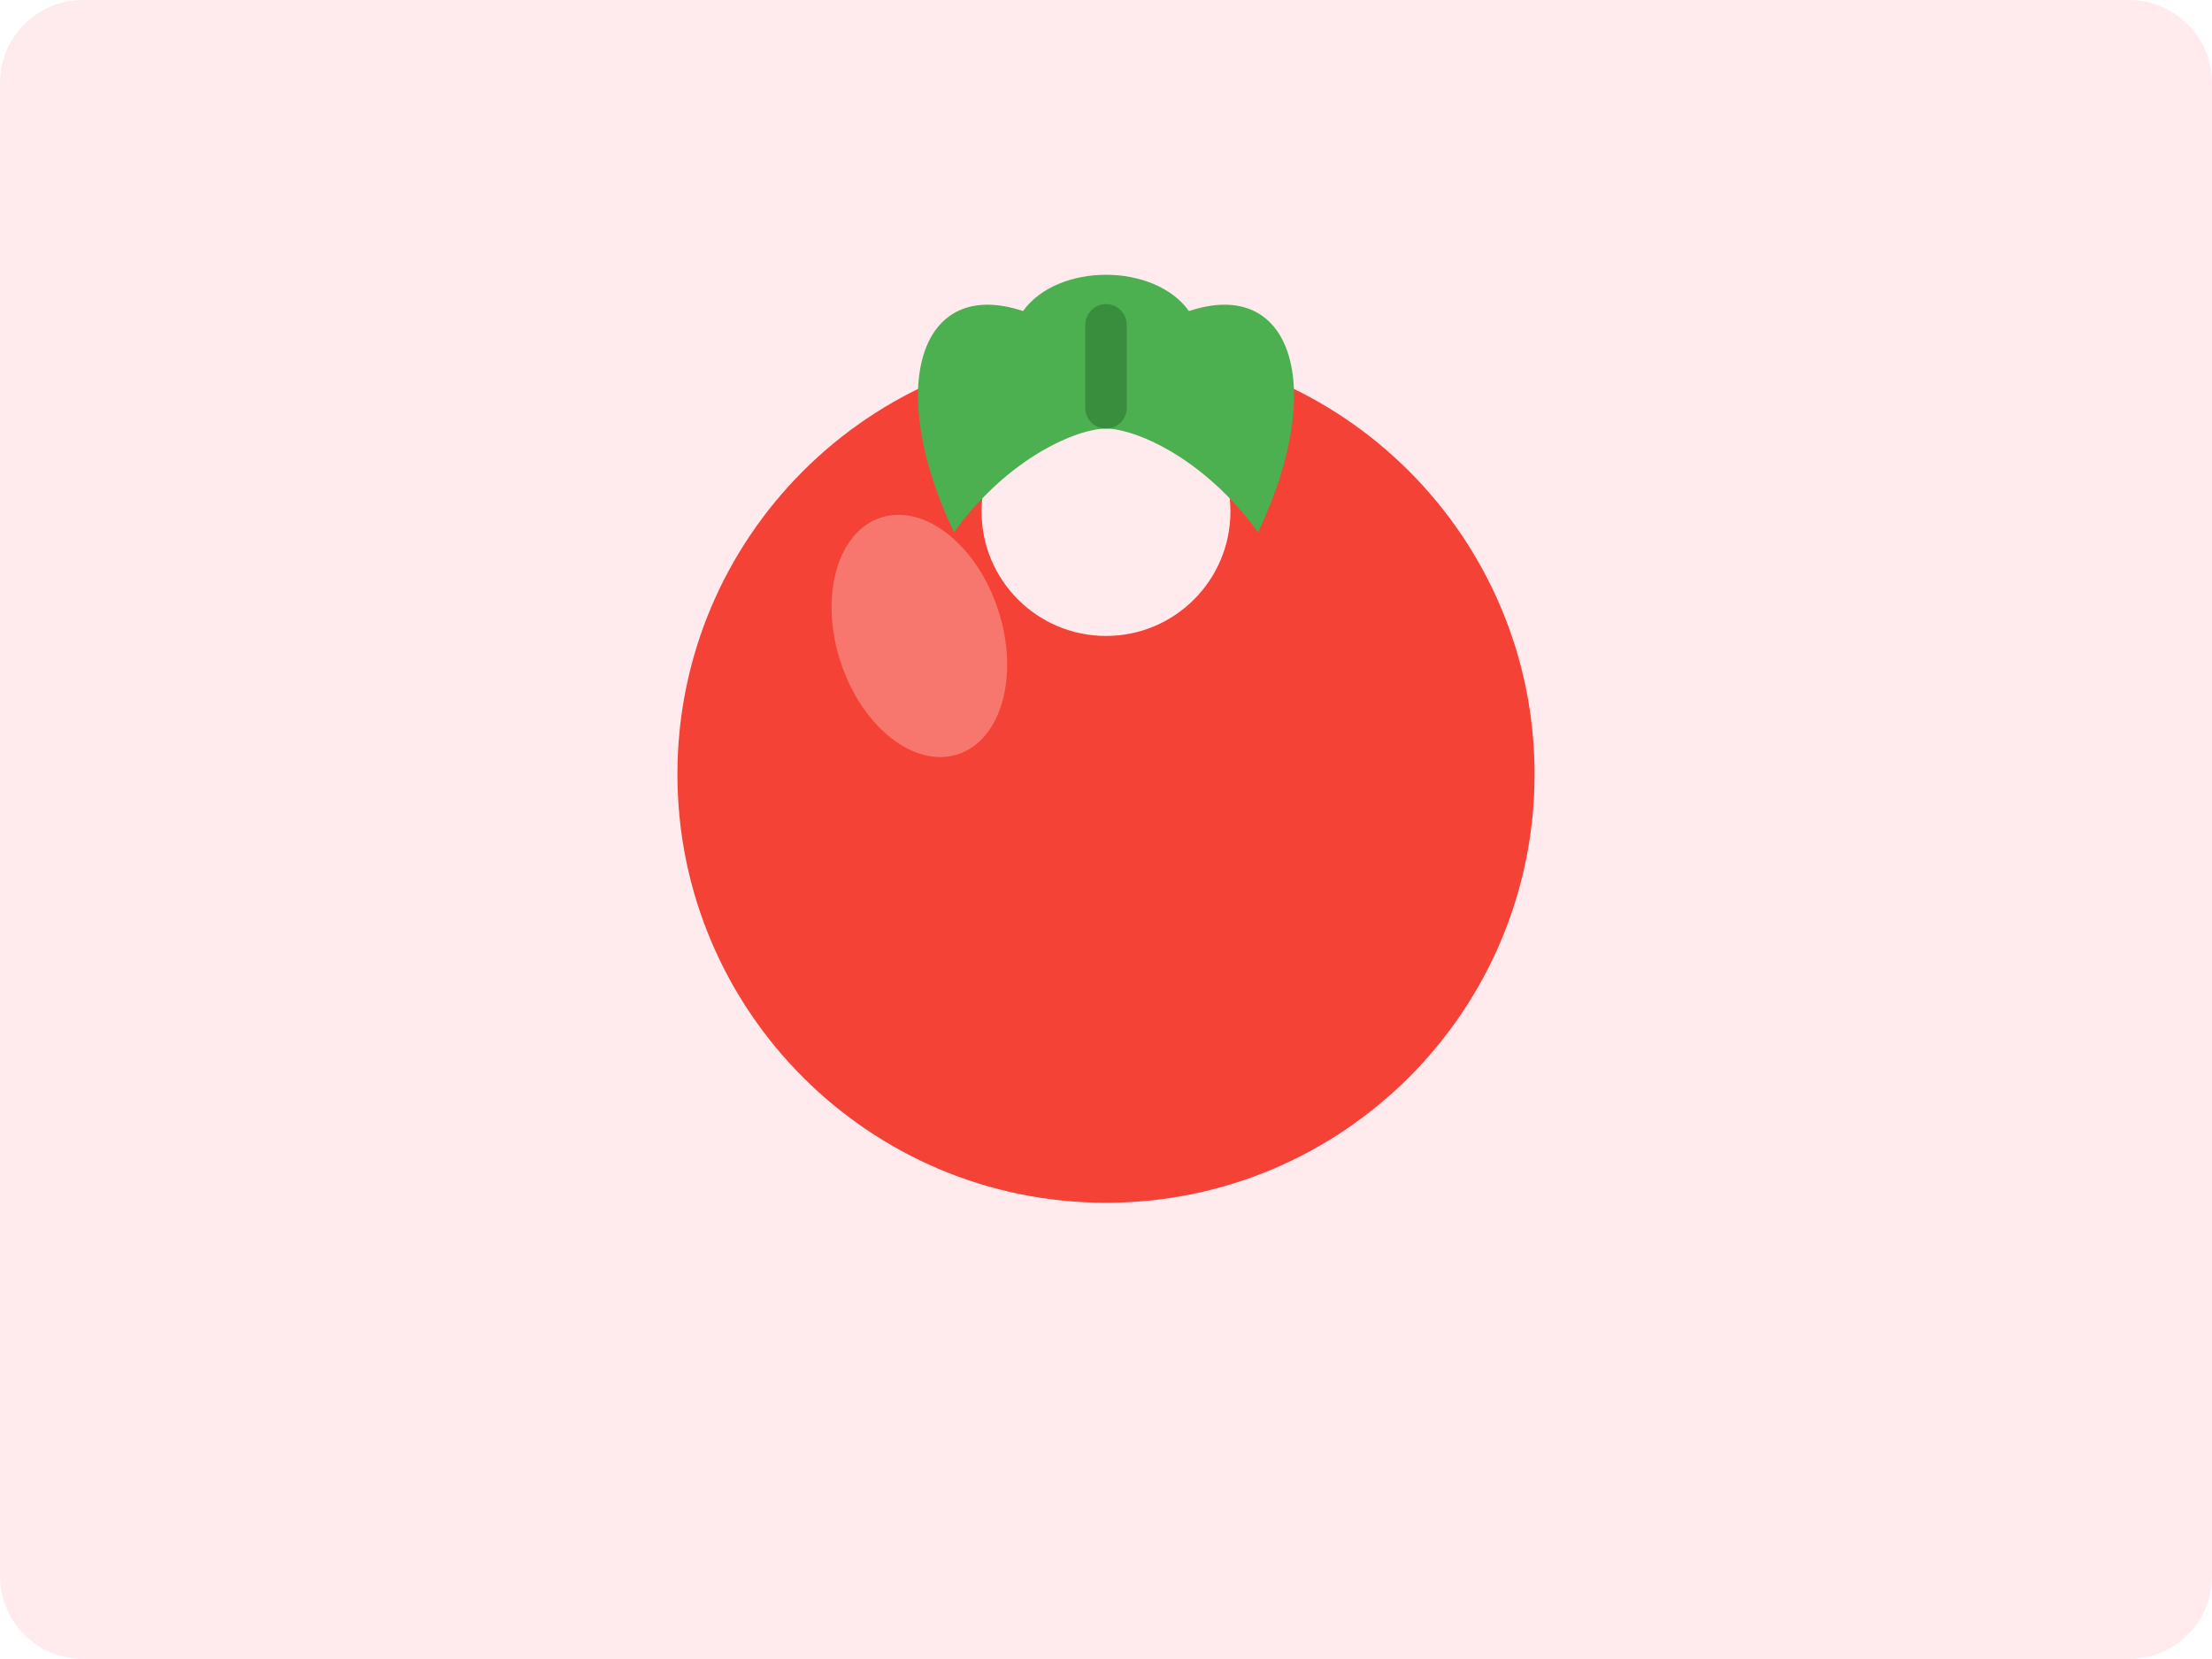
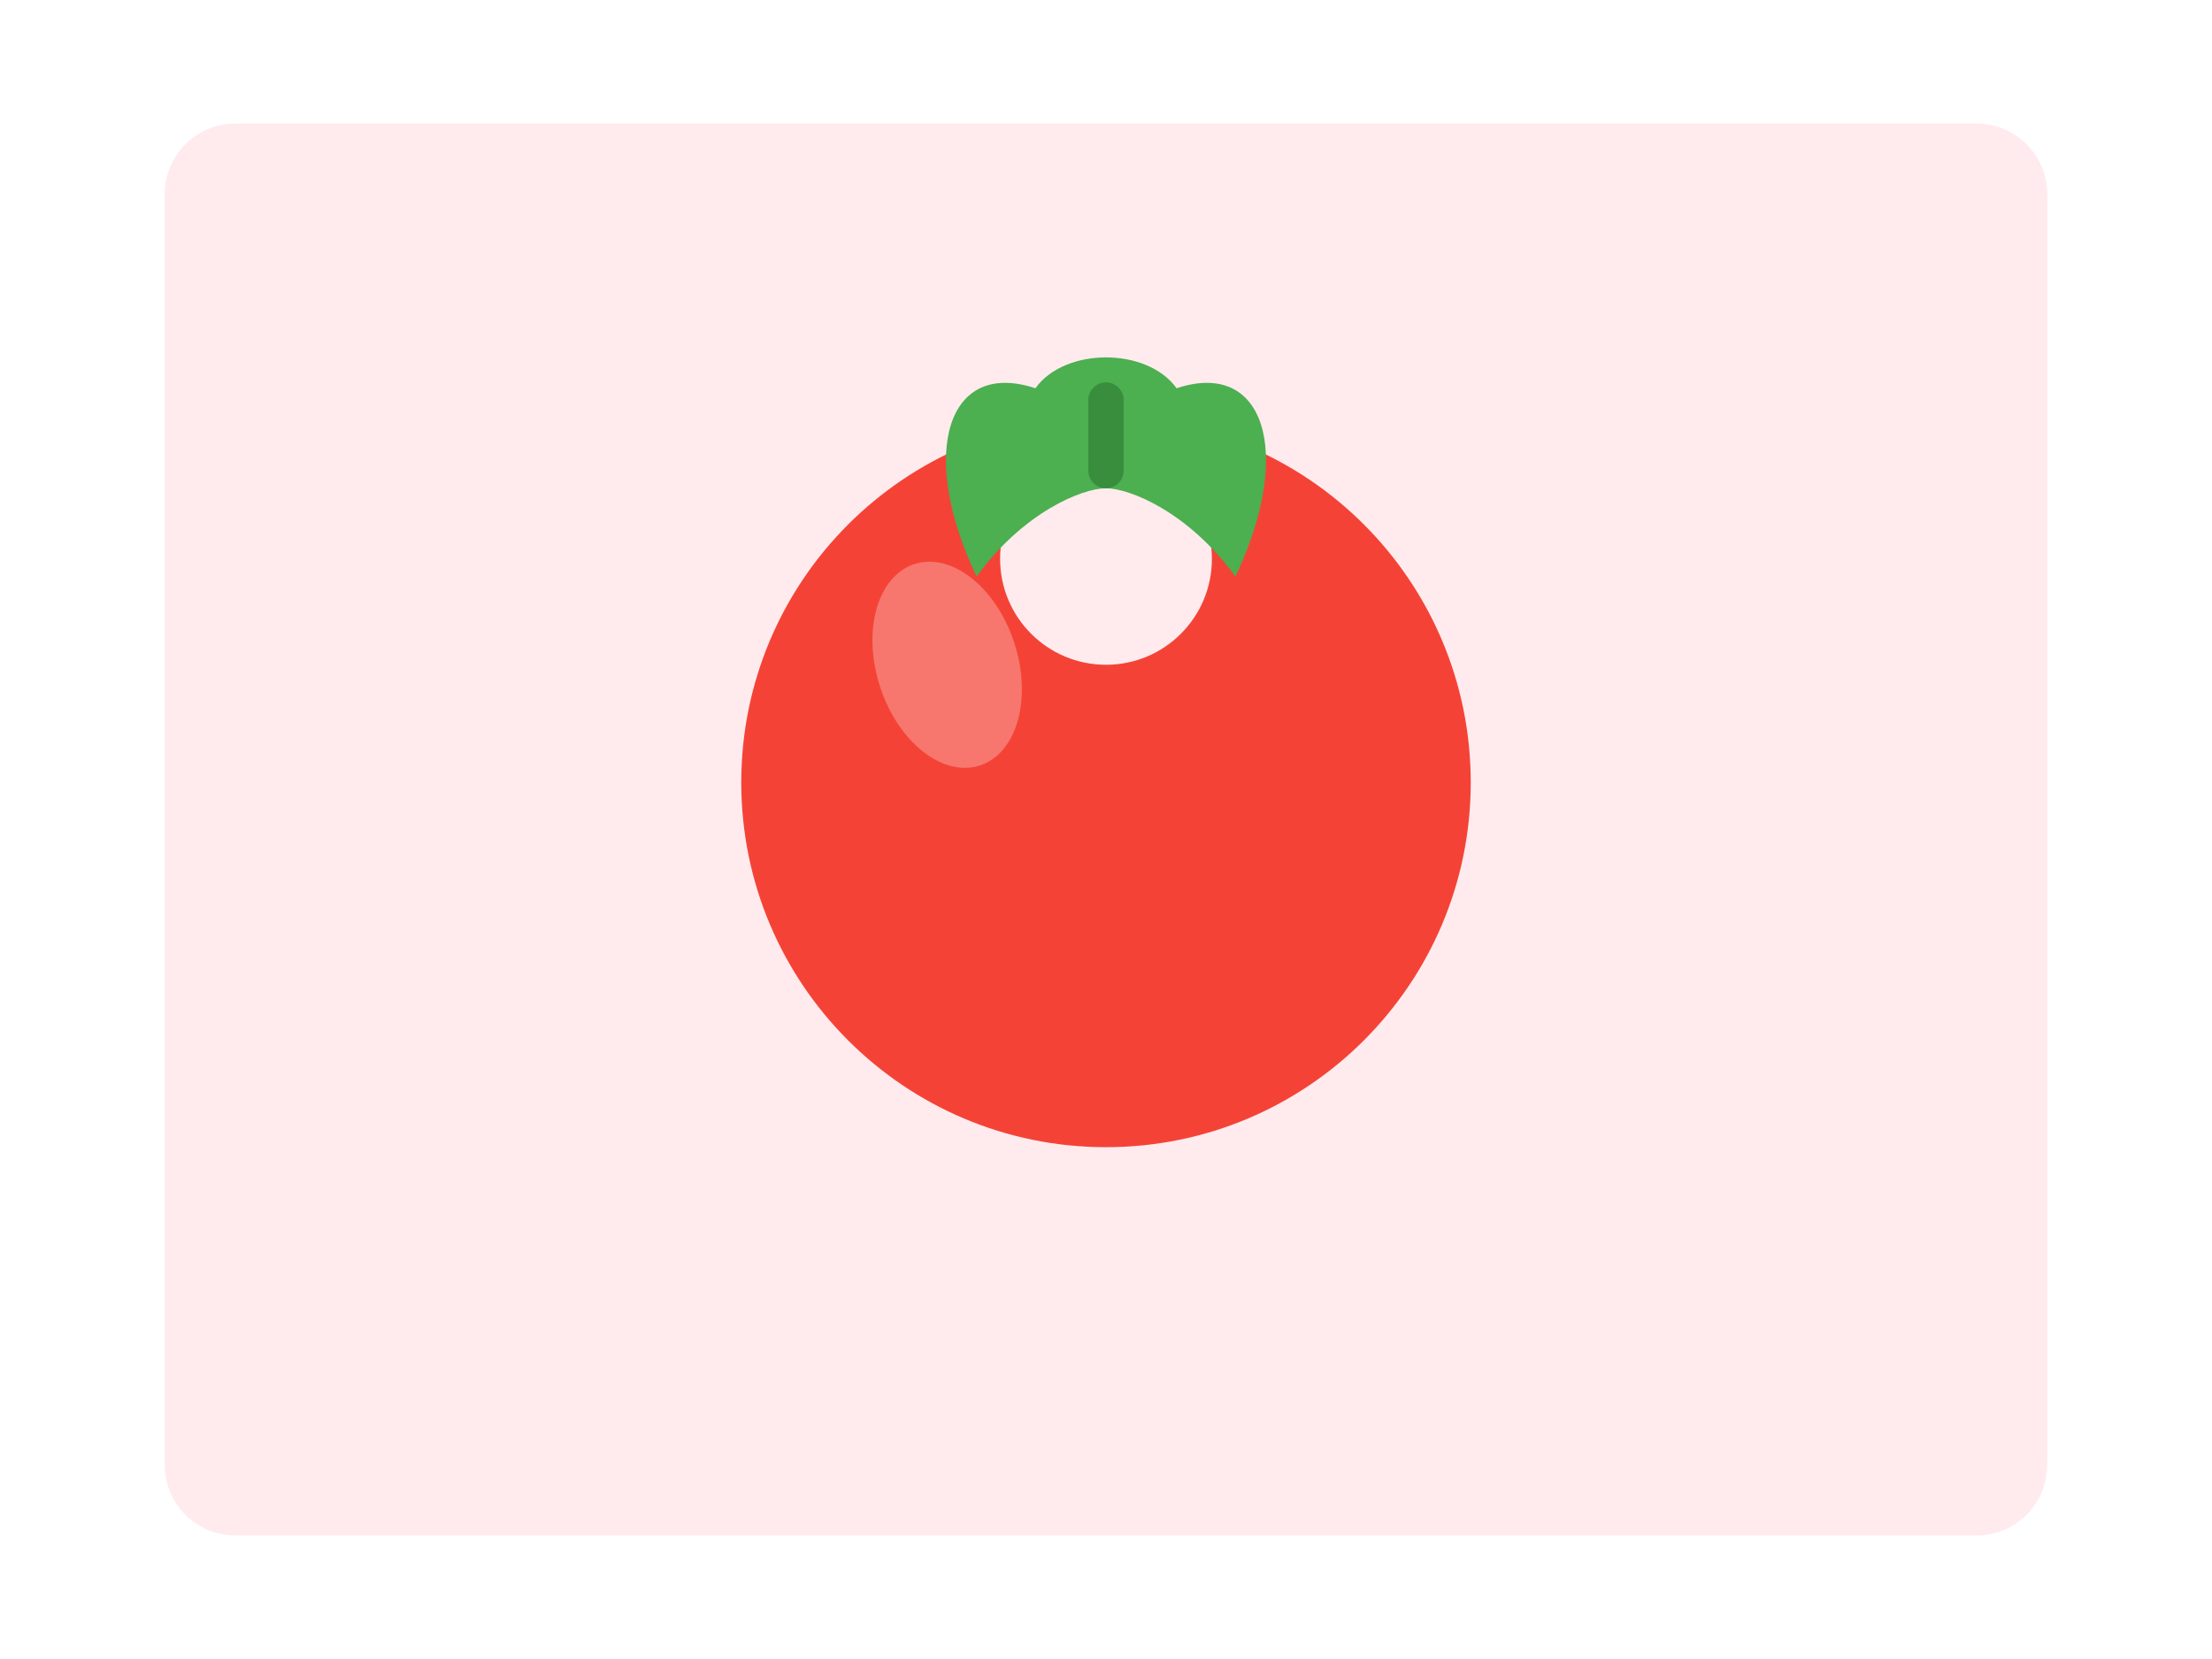
- <svg xmlns="http://www.w3.org/2000/svg" width="320" height="240" viewBox="0 0 320 240">
+ <svg xmlns="http://www.w3.org/2000/svg" width="320" height="240" viewBox="-28 -20 376 280">
  <rect width="320" height="240" fill="#ffebee" rx="12" />
  <circle cx="160" cy="112" r="62" fill="#f44336" />
  <circle cx="160" cy="74" r="18" fill="#ffebee" />
  <path d="M138 77 C128 56 133 40 148 45 C153 38 167 38 172 45 C187 40 192 56 182 77 C174 66 164 62 160 62 C156 62 146 66 138 77 Z" fill="#4caf50" />
  <rect x="157" y="44" width="6" height="18" rx="3" fill="#388e3c" />
  <ellipse cx="133" cy="92" rx="12" ry="18" fill="rgba(255,255,255,0.28)" transform="rotate(-18,133,92)" />
</svg>
